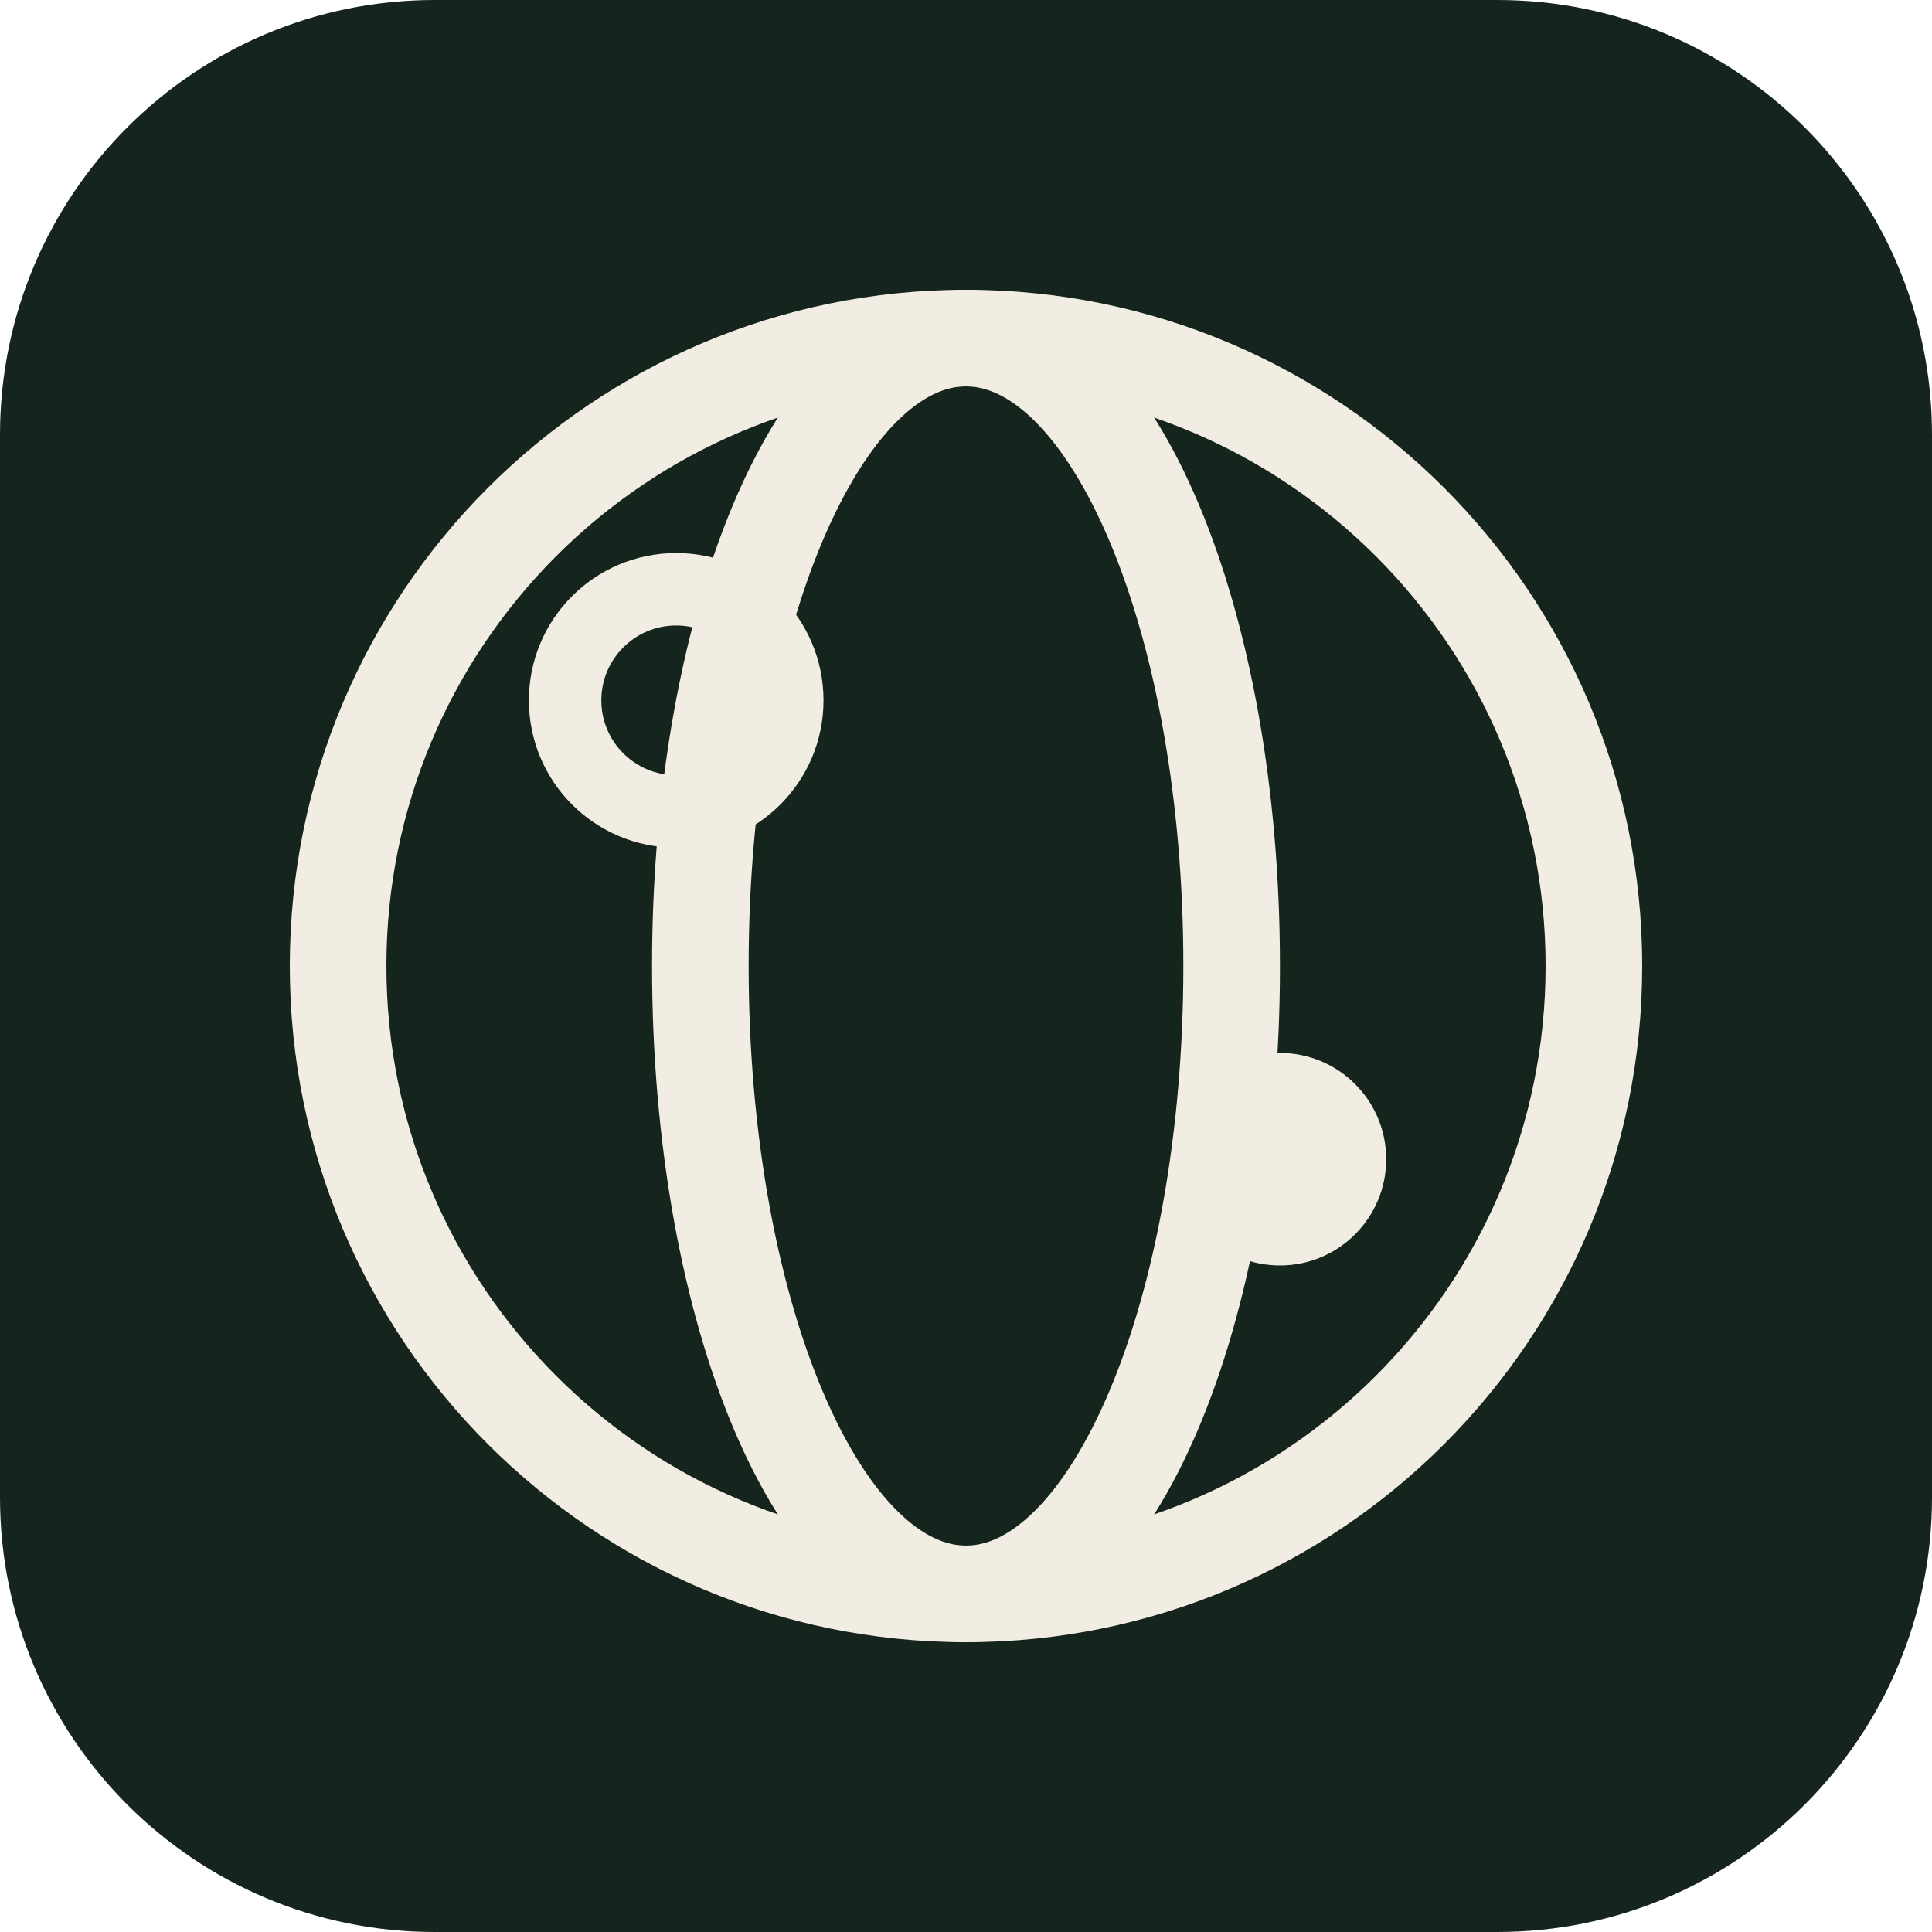
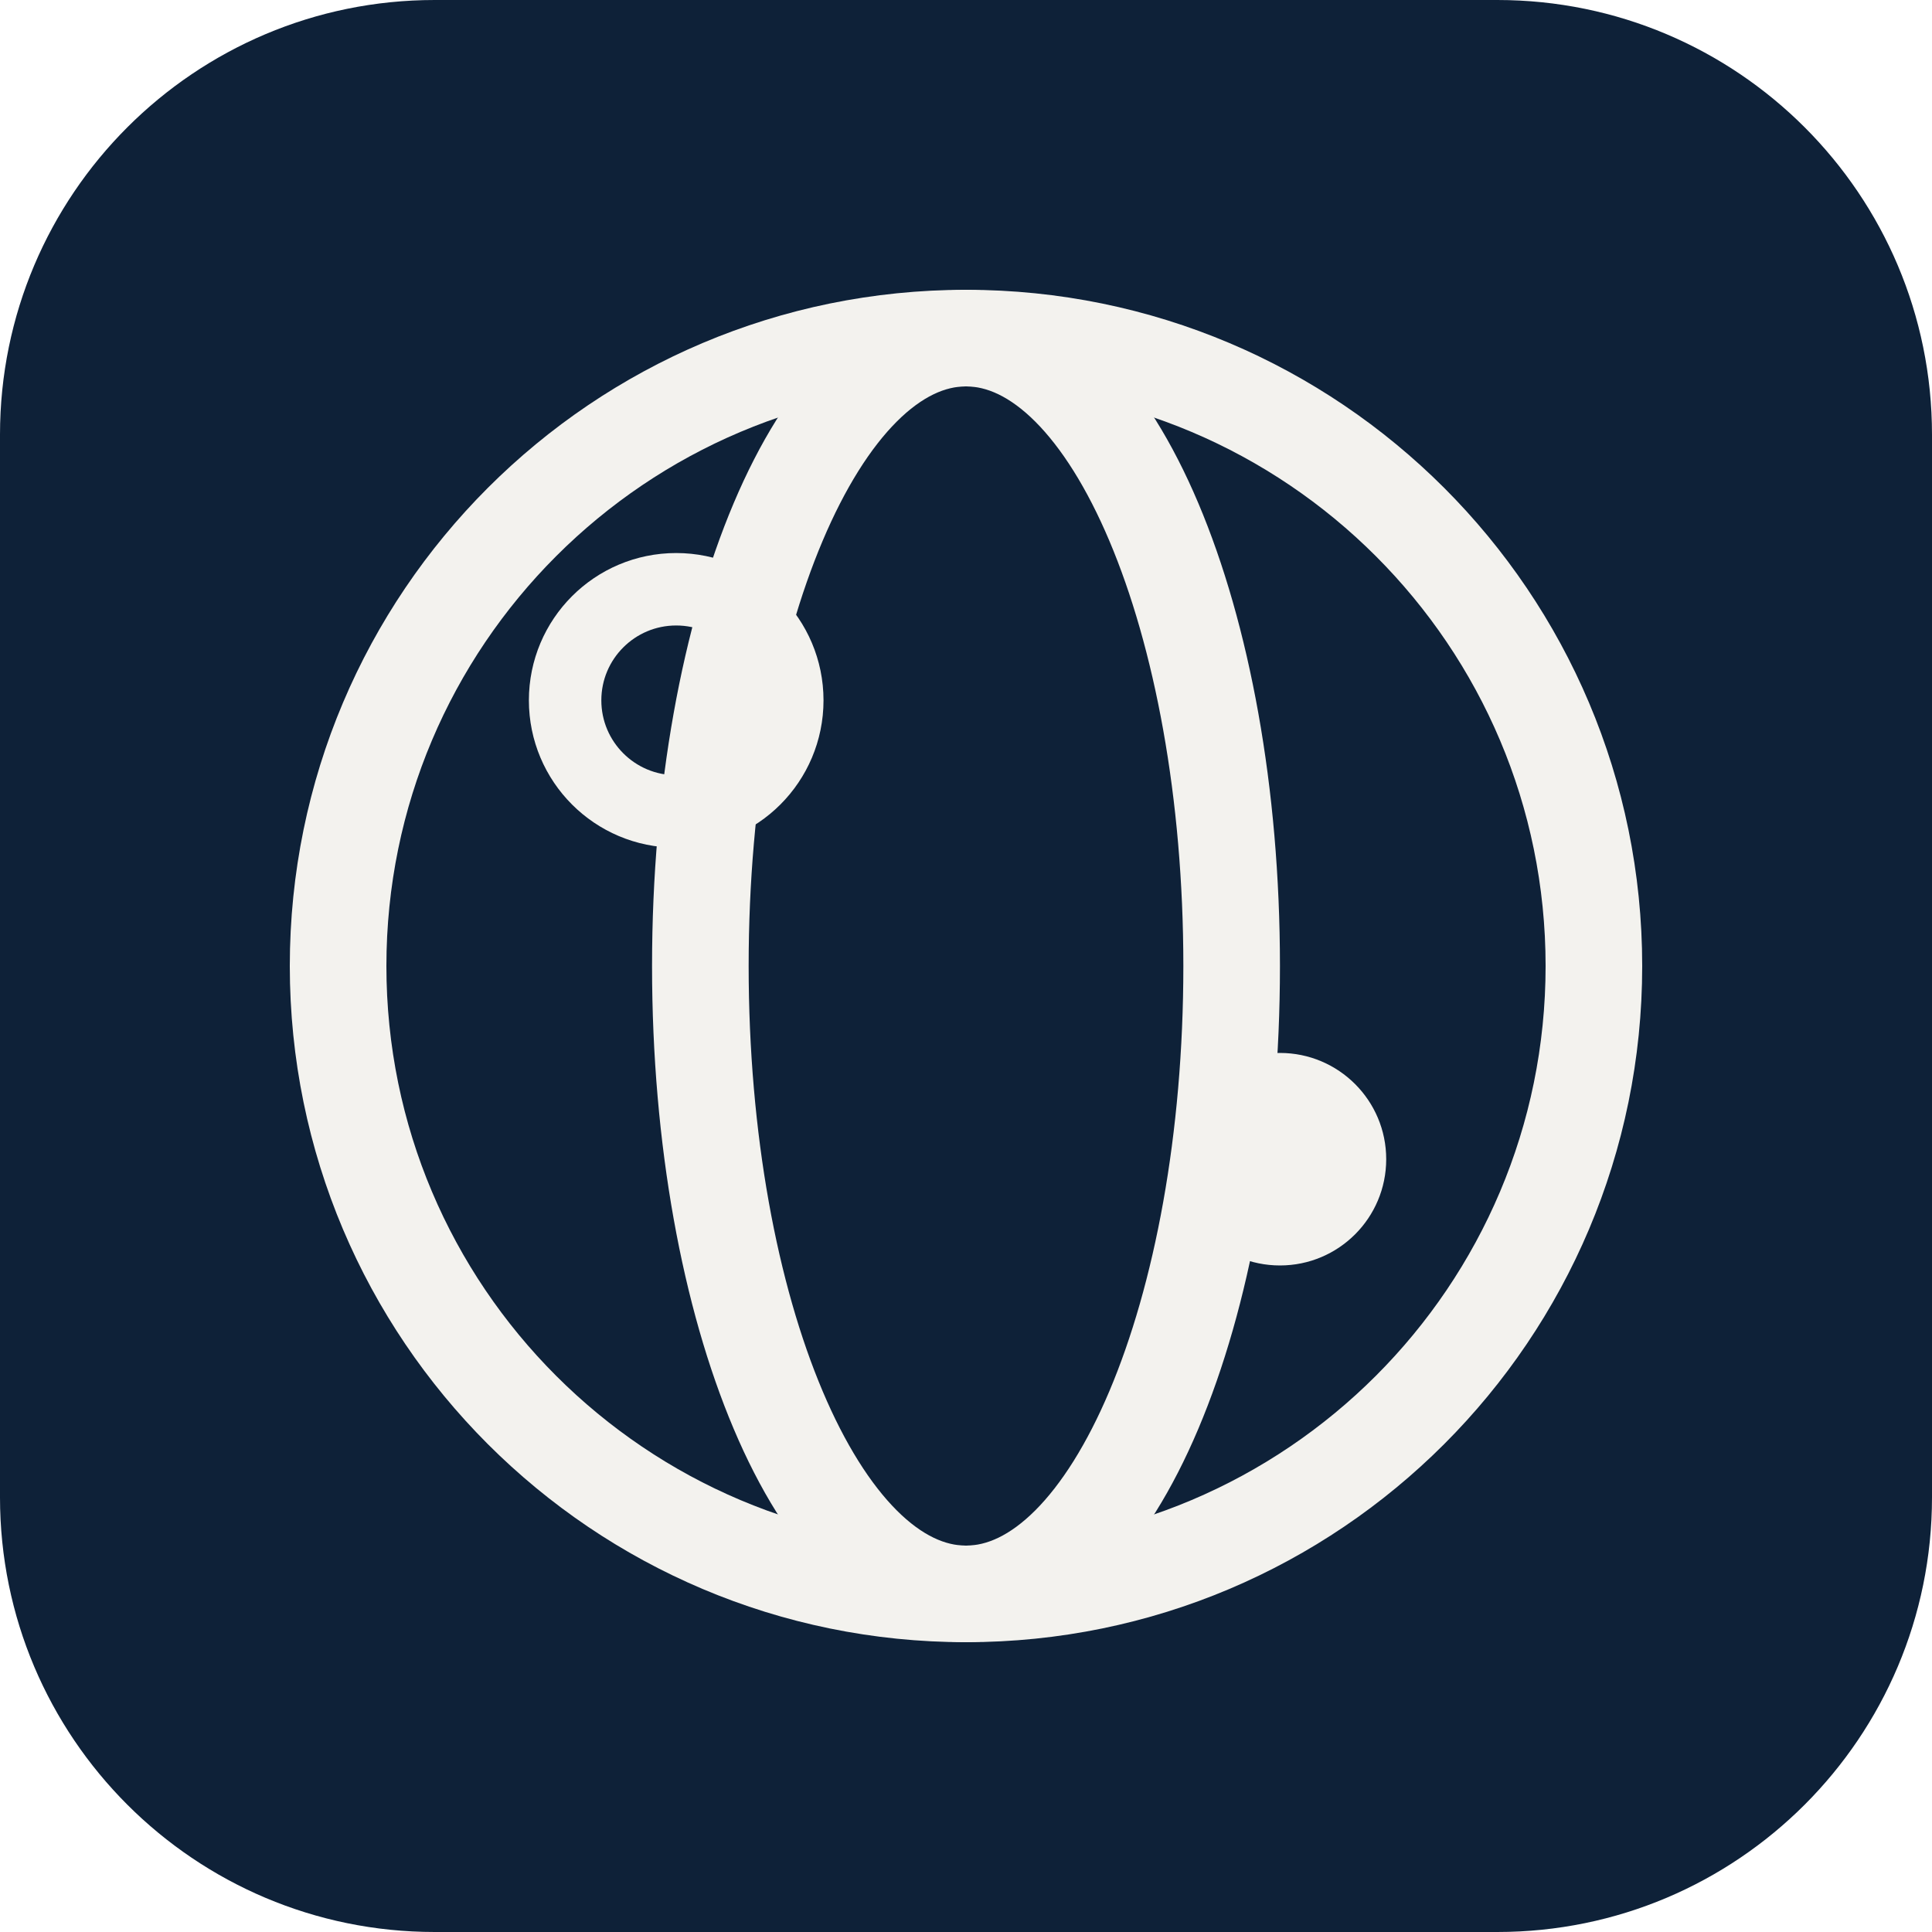
<svg xmlns="http://www.w3.org/2000/svg" viewBox="0 0 40 40">
-   <rect width="40" height="40" rx="9" fill="#15241c" />
-   <g fill="none" stroke="#f1ede3" stroke-width="2">
+   <rect width="40" height="40" rx="9" fill="#0e2138" />
+   <g fill="none" stroke="#f3f2ee" stroke-width="2">
    <circle cx="20" cy="20" r="13" />
    <ellipse cx="20" cy="20" rx="5.5" ry="13" />
    <circle cx="14" cy="14.5" r="2.3" stroke-width="1.5" />
  </g>
-   <circle cx="26.5" cy="24" r="2.2" fill="#f1ede3" />
+   <circle cx="26.5" cy="24" r="2.2" fill="#f3f2ee" />
</svg>
